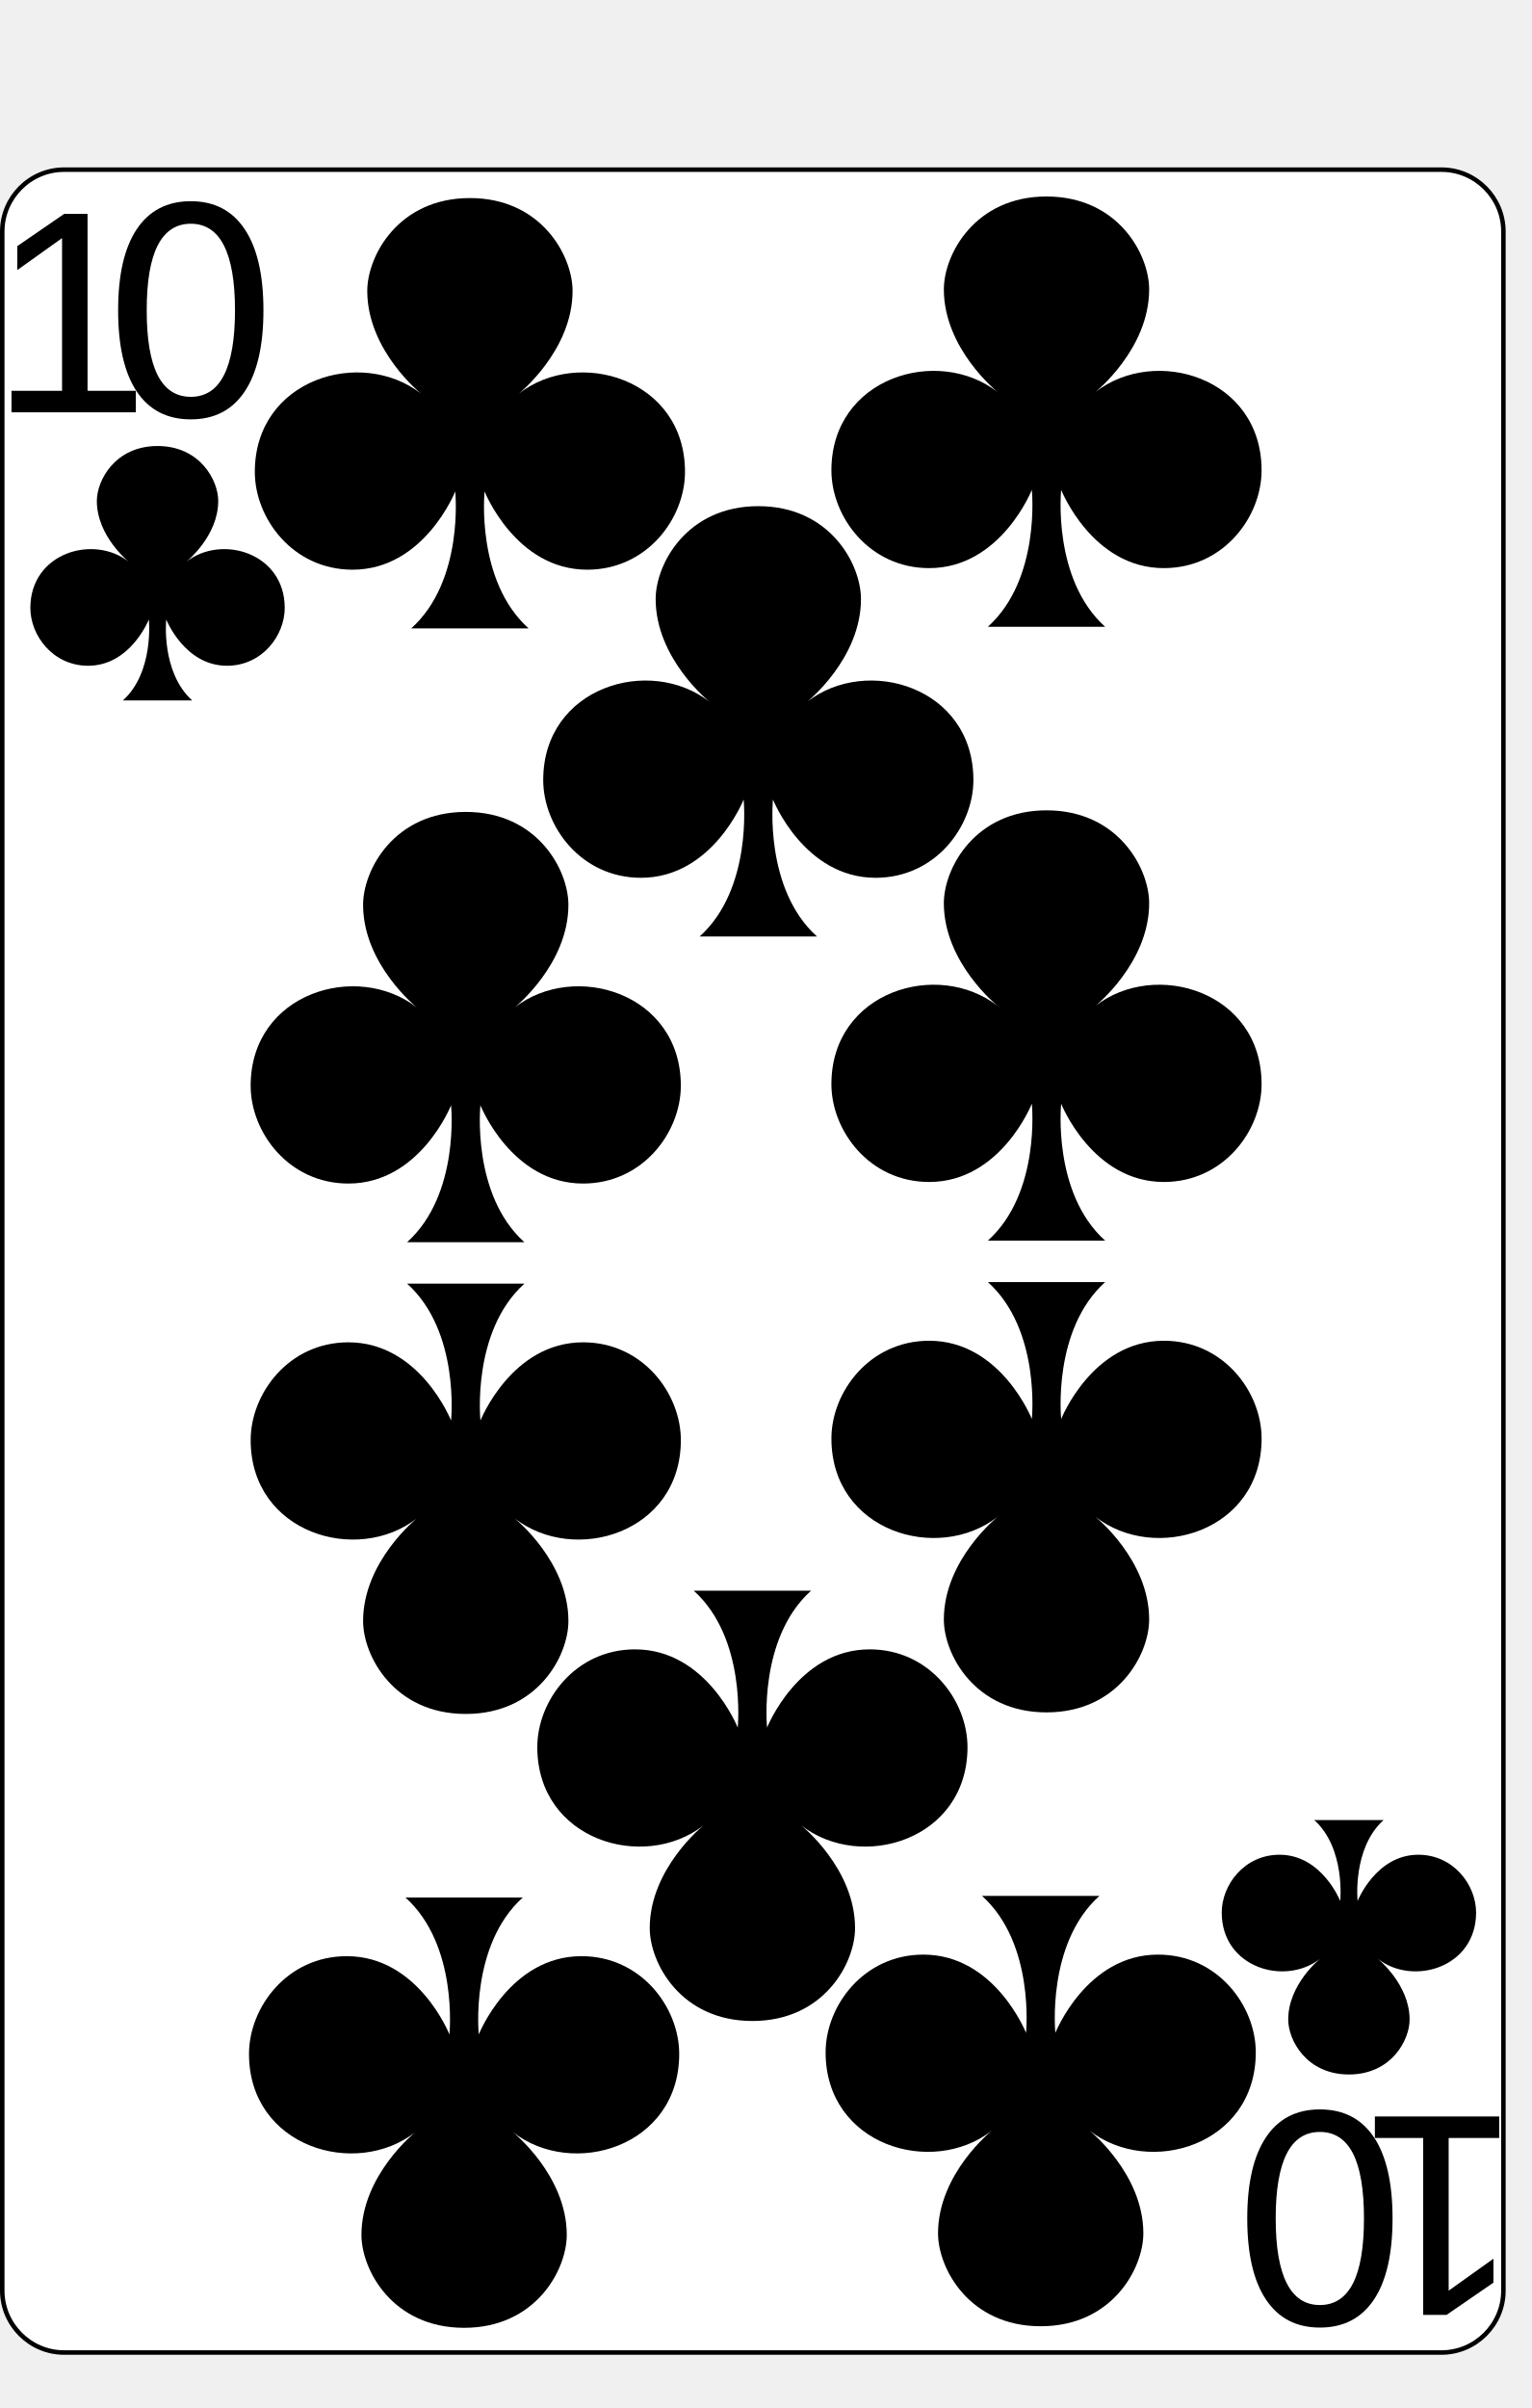
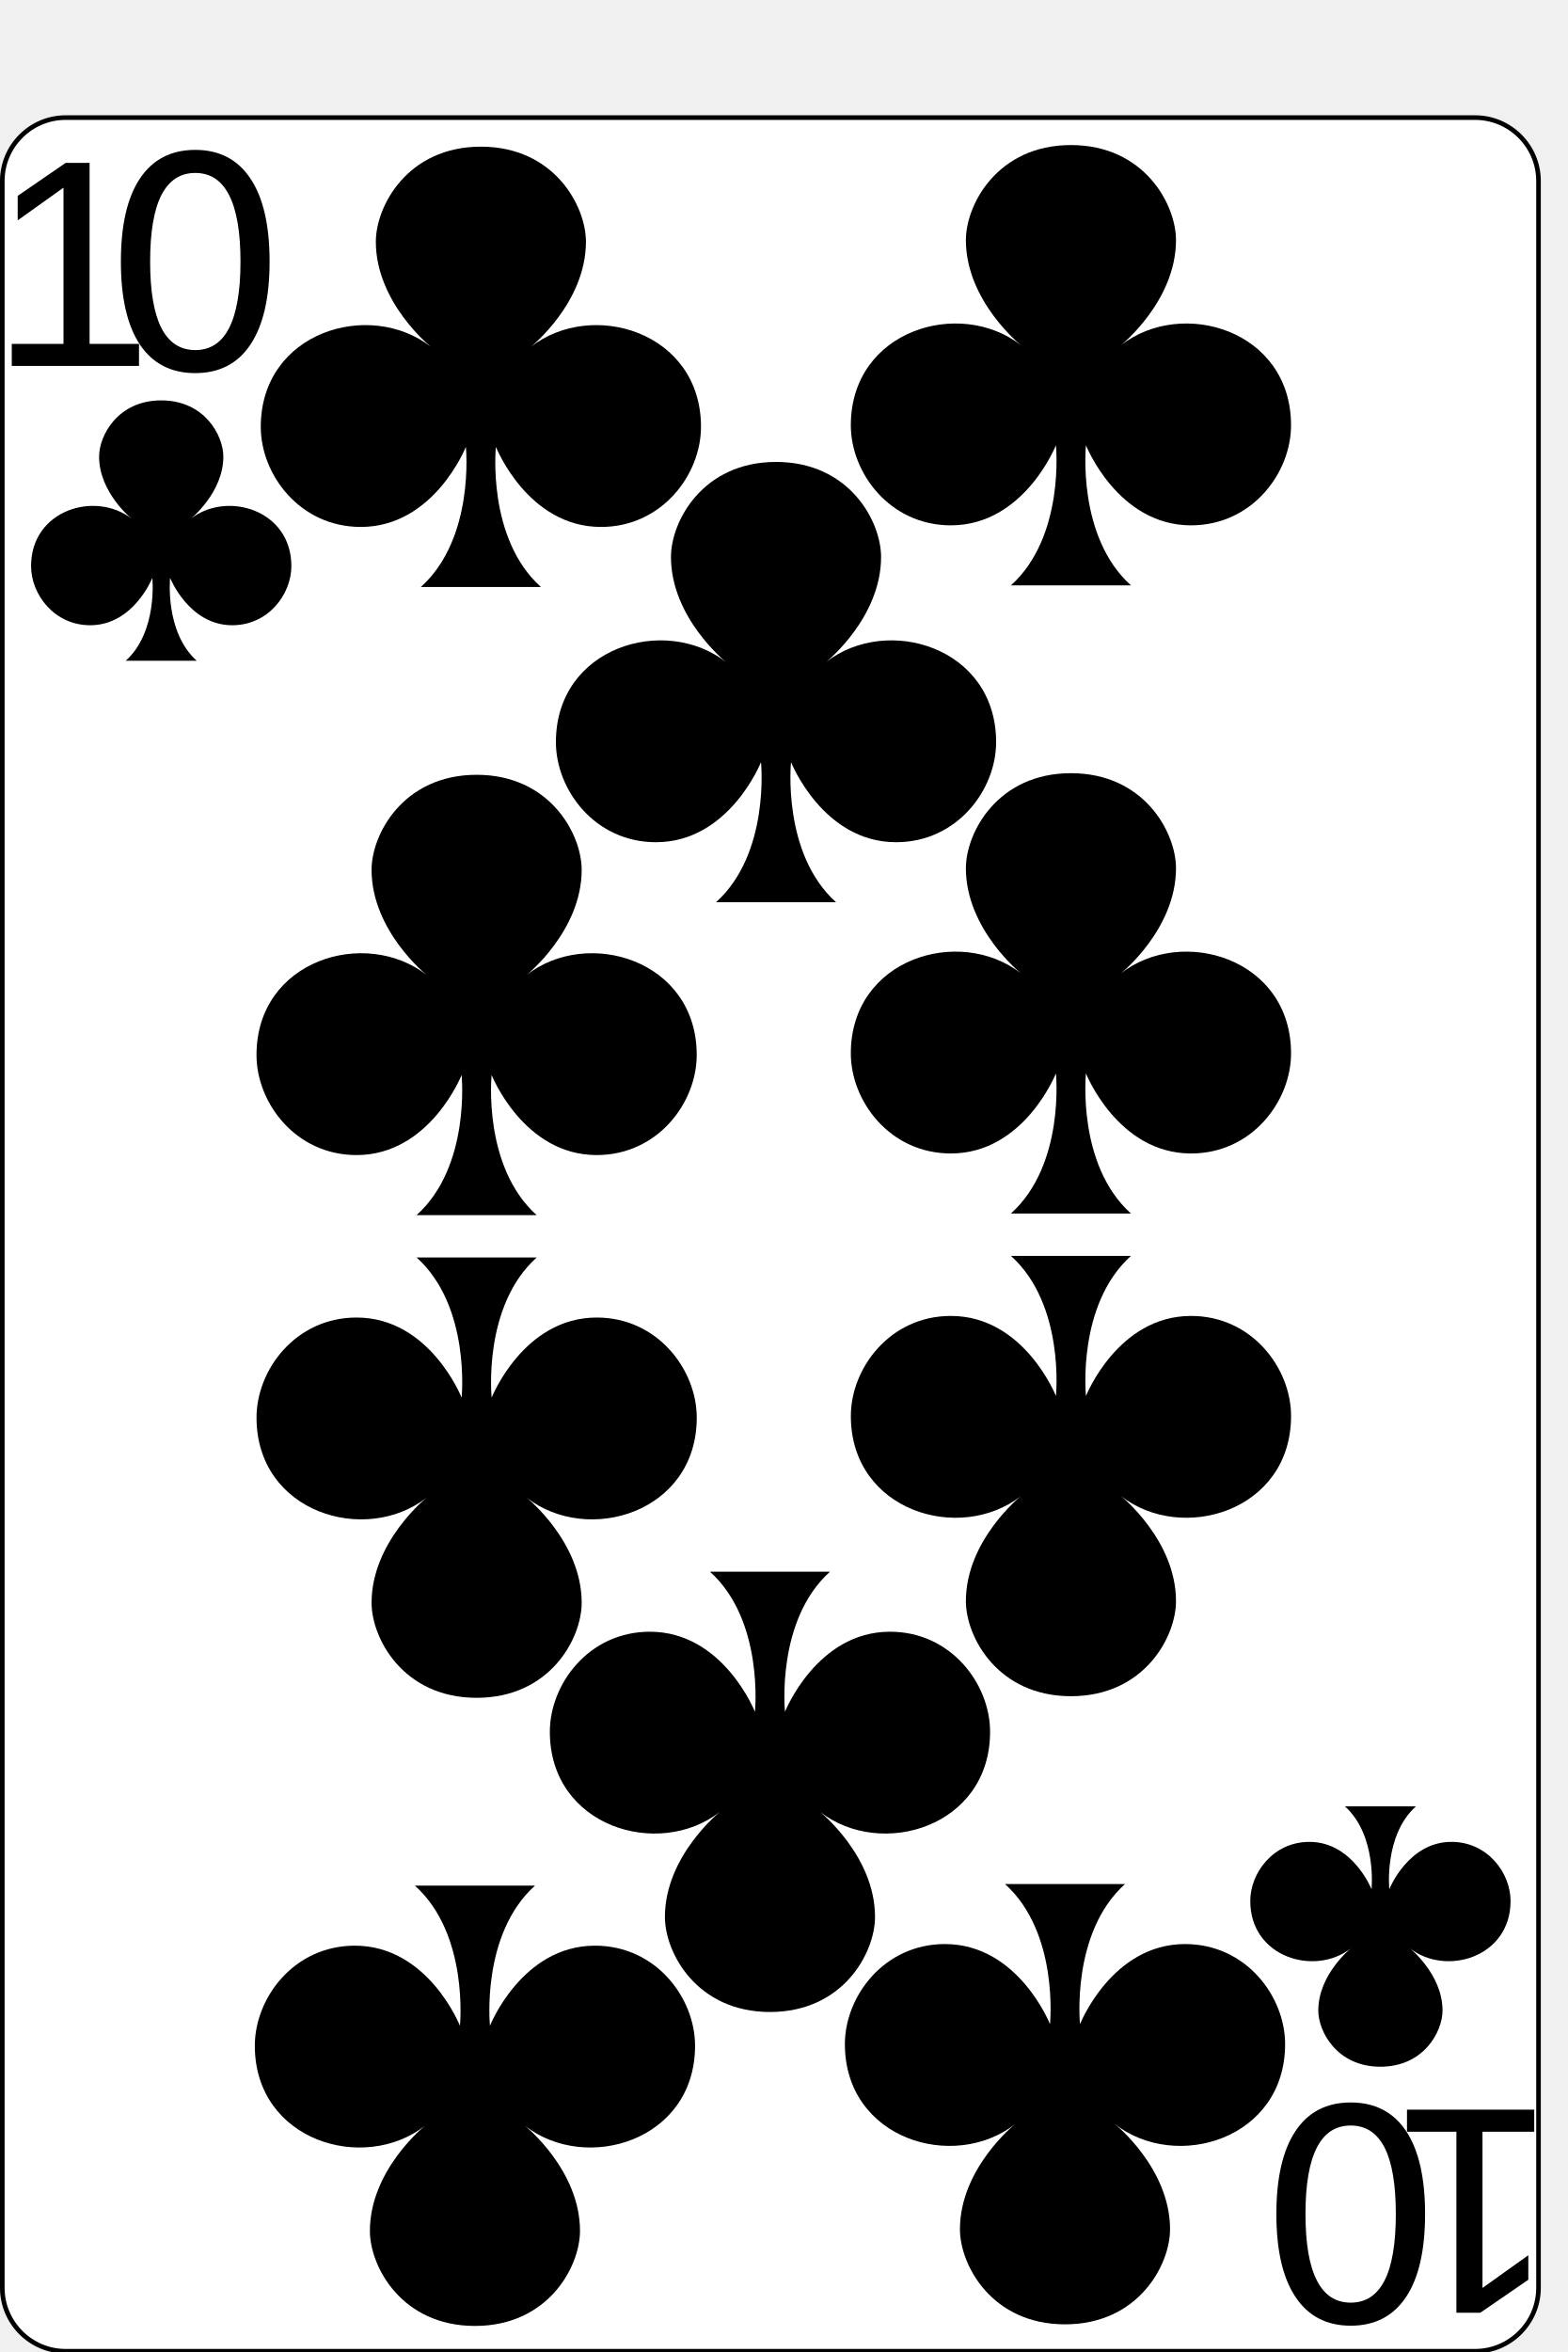
- <svg xmlns="http://www.w3.org/2000/svg" xmlns:xlink="http://www.w3.org/1999/xlink" width="70pt" height="110pt" viewBox="0 0 170 230" xml:space="preserve" id="svg2" version="1.1">
+ <svg xmlns="http://www.w3.org/2000/svg" xmlns:xlink="http://www.w3.org/1999/xlink" width="50pt" height="75pt" viewBox="0 0 170 230" xml:space="preserve" id="svg2" version="1.1">
  <defs id="defs41">
    <radialGradient xlink:href="#linearGradient2984" id="radialGradient3760" cx="48.231" cy="18.138" fx="48.231" fy="18.138" r="9.5" gradientUnits="userSpaceOnUse" gradientTransform="matrix(-1.560526,0.01828294,-0.02684055,-2.290953,123.9838,58.80911)" />
    <linearGradient id="linearGradient2984">
      <stop style="stop-color:#000000;stop-opacity:1;" offset="0" id="stop2986" />
      <stop style="stop-color:#000000;stop-opacity:0.656;" offset="1" id="stop2988" />
    </linearGradient>
    <radialGradient xlink:href="#linearGradient3784" id="radialGradient3792" cx="171.487" cy="511.223" fx="171.487" fy="511.223" r="81.903" gradientTransform="matrix(1.152989,-0.6739155,0.3948202,0.6754904,-233.6326,270.4008)" gradientUnits="userSpaceOnUse" />
    <linearGradient id="linearGradient3784">
      <stop style="stop-color:#ffffff;stop-opacity:0.534;" offset="0" id="stop3786" />
      <stop style="stop-color:#000000;stop-opacity:0;" offset="1" id="stop3788" />
    </linearGradient>
    <radialGradient r="81.903" fy="511.223" fx="171.487" cy="511.223" cx="171.487" gradientTransform="matrix(1.152989,-0.6739155,0.3948202,0.6754904,-233.6326,270.4008)" gradientUnits="userSpaceOnUse" id="radialGradient3855" xlink:href="#linearGradient3784-4" />
    <linearGradient id="linearGradient3784-4">
      <stop style="stop-color:#ffffff;stop-opacity:0.519;" offset="0" id="stop3786-8" />
      <stop style="stop-color:#000000;stop-opacity:0;" offset="1" id="stop3788-6" />
    </linearGradient>
    <radialGradient r="81.903" fy="461.841" fx="181.694" cy="461.841" cx="181.694" gradientTransform="matrix(1.152989,-0.6739155,0.3948202,0.6754904,-233.6326,270.4008)" gradientUnits="userSpaceOnUse" id="radialGradient3916" xlink:href="#linearGradient3784-3" />
    <linearGradient id="linearGradient3784-3">
      <stop style="stop-color:#ffffff;stop-opacity:0.702;" offset="0" id="stop3786-86" />
      <stop style="stop-color:#000000;stop-opacity:0;" offset="1" id="stop3788-2" />
    </linearGradient>
  </defs>
  <g id="Layer_x0020_1" style="fill-rule:nonzero;clip-rule:nonzero;stroke:#000000;stroke-miterlimit:4;">
    <path style="fill:#FFFFFF;stroke-width:0.5;" d="M166.837,235.548c0,3.777-3.087,6.869-6.871,6.869H7.111c-3.775,0-6.861-3.092-6.861-6.869V7.12C0.25,3.343,3.336,0.25,7.111,0.25h152.855    c3.784,0,6.871,3.093,6.871,6.87v228.428z" id="path5" />
    <g style="stroke:none;" id="g7">
      <g id="g9">
				
			</g>
    </g>
    <g id="g15">
			
		</g>
    <g id="g19">
			
		</g>
    <g style="stroke:none;" id="g23">
      <g id="g25">
				
			</g>
    </g>
    <g style="stroke:none;" id="g31">
      <g id="g33">
				
			</g>
    </g>
  </g>
  <g transform="matrix(1.485651,0,0,1.485651,-54.02466,10.01807)" id="layer1-1-4">
    <path id="cl-9" d="m 50.291,22.698 c 0,0 2.375,-1.9 2.375,-4.534 0,-1.542 -1.369,-4.102 -4.534,-4.102 -3.165,0 -4.534,2.561 -4.534,4.102 0,2.634 2.375,4.534 2.375,4.534 -2.638,-2.055 -7.341,-0.652 -7.341,3.455 0,2.056 1.68,4.318 4.318,4.318 3.165,0 4.534,-3.455 4.534,-3.455 0,0 0.402,3.938 -1.943,6.046 h 5.182 c -2.345,-2.107 -1.943,-6.046 -1.943,-6.046 0,0 1.369,3.455 4.534,3.455 2.639,0 4.318,-2.263 4.318,-4.318 0,-4.107 -4.703,-5.51 -7.341,-3.455 z" style="fill:#000000" />
  </g>
  <g transform="matrix(-1.485651,0,0,-1.485651,221.1992,232.4618)" id="layer1-1-4-1">
    <path id="cl-9-7" d="m 50.291,22.698 c 0,0 2.375,-1.9 2.375,-4.534 0,-1.542 -1.369,-4.102 -4.534,-4.102 -3.165,0 -4.534,2.561 -4.534,4.102 0,2.634 2.375,4.534 2.375,4.534 -2.638,-2.055 -7.341,-0.652 -7.341,3.455 0,2.056 1.68,4.318 4.318,4.318 3.165,0 4.534,-3.455 4.534,-3.455 0,0 0.402,3.938 -1.943,6.046 h 5.182 c -2.345,-2.107 -1.943,-6.046 -1.943,-6.046 0,0 1.369,3.455 4.534,3.455 2.639,0 4.318,-2.263 4.318,-4.318 0,-4.107 -4.703,-5.51 -7.341,-3.455 z" style="fill:#000000" />
  </g>
  <path style="fill:#000000" d="m 57.573,25.1 c 0,0 5.967,-4.774 5.967,-11.392 0,-3.874 -3.44,-10.307 -11.392,-10.307 -7.952,0 -11.392,6.435 -11.392,10.307 0,6.618 5.967,11.392 5.967,11.392 -6.628,-5.163 -18.445,-1.638 -18.445,8.681 0,5.166 4.221,10.849 10.849,10.849 7.952,0 11.392,-8.681 11.392,-8.681 0,0 1.01,9.895 -4.882,15.191 h 13.02 c -5.892,-5.294 -4.882,-15.191 -4.882,-15.191 0,0 3.44,8.681 11.392,8.681 6.631,0 10.849,-5.686 10.849,-10.849 0,-10.319 -11.817,-13.844 -18.445,-8.681 z" id="cl-9-8" />
  <path style="fill:#000000" d="m 57.11,93.201 c 0,0 5.967,-4.774 5.967,-11.392 0,-3.874 -3.44,-10.307 -11.392,-10.307 -7.952,0 -11.392,6.435 -11.392,10.307 0,6.618 5.967,11.392 5.967,11.392 -6.628,-5.163 -18.445,-1.638 -18.445,8.681 0,5.166 4.221,10.849 10.849,10.849 7.952,0 11.392,-8.681 11.392,-8.681 0,0 1.01,9.895 -4.882,15.191 h 13.02 c -5.892,-5.294 -4.882,-15.191 -4.882,-15.191 0,0 3.44,8.681 11.392,8.681 6.631,0 10.849,-5.686 10.849,-10.849 0,-10.319 -11.817,-13.844 -18.445,-8.681 z" id="cl-9-8-0" />
  <path style="fill:#000000" d="m 121.558,24.926 c 0,0 5.967,-4.774 5.967,-11.392 0,-3.874 -3.44,-10.307 -11.392,-10.307 -7.952,0 -11.392,6.435 -11.392,10.307 0,6.618 5.967,11.392 5.967,11.392 -6.628,-5.163 -18.445,-1.638 -18.445,8.681 0,5.166 4.221,10.849 10.849,10.849 7.952,0 11.392,-8.681 11.392,-8.681 0,0 1.01,9.895 -4.882,15.191 h 13.02 c -5.892,-5.294 -4.882,-15.191 -4.882,-15.191 0,0 3.44,8.681 11.392,8.681 6.631,0 10.849,-5.686 10.849,-10.849 0,-10.319 -11.817,-13.844 -18.445,-8.681 z" id="cl-9-8-9" />
  <path style="fill:#000000" d="m 121.558,93.027 c 0,0 5.967,-4.774 5.967,-11.392 0,-3.874 -3.44,-10.307 -11.392,-10.307 -7.952,0 -11.392,6.435 -11.392,10.307 0,6.618 5.967,11.392 5.967,11.392 -6.628,-5.163 -18.445,-1.638 -18.445,8.681 0,5.166 4.221,10.849 10.849,10.849 7.952,0 11.392,-8.681 11.392,-8.681 0,0 1.01,9.895 -4.882,15.191 h 13.02 c -5.892,-5.294 -4.882,-15.191 -4.882,-15.191 0,0 3.44,8.681 11.392,8.681 6.631,0 10.849,-5.686 10.849,-10.849 0,-10.319 -11.817,-13.844 -18.445,-8.681 z" id="cl-9-8-0-4" />
  <path style="fill:#000000" d="m 89.577,59.281 c 0,0 5.967,-4.774 5.967,-11.392 0,-3.874 -3.44,-10.307 -11.392,-10.307 -7.952,0 -11.392,6.435 -11.392,10.307 0,6.618 5.967,11.392 5.967,11.392 -6.628,-5.163 -18.445,-1.638 -18.445,8.681 0,5.166 4.221,10.849 10.849,10.849 7.952,0 11.392,-8.681 11.392,-8.681 0,0 1.01,9.895 -4.882,15.191 h 13.02 c -5.892,-5.294 -4.882,-15.191 -4.882,-15.191 0,0 3.44,8.681 11.392,8.681 6.631,0 10.849,-5.686 10.849,-10.849 0,-10.319 -11.817,-13.844 -18.445,-8.681 z" id="cl-9-8-8" />
  <path style="fill:#000000" d="m 110.063,217.802 c 0,0 -5.967,4.774 -5.967,11.392 0,3.874 3.44,10.307 11.392,10.307 7.952,0 11.392,-6.435 11.392,-10.307 0,-6.618 -5.967,-11.392 -5.967,-11.392 6.628,5.163 18.445,1.638 18.445,-8.681 0,-5.166 -4.221,-10.849 -10.849,-10.849 -7.952,0 -11.392,8.681 -11.392,8.681 0,0 -1.01,-9.895 4.882,-15.191 h -13.02 c 5.892,5.294 4.882,15.191 4.882,15.191 0,0 -3.44,-8.681 -11.392,-8.681 -6.631,0 -10.849,5.686 -10.849,10.849 0,10.319 11.817,13.844 18.445,8.681 z" id="cl-9-8-4" />
  <path style="fill:#000000" d="m 110.708,149.701 c 0,0 -5.967,4.774 -5.967,11.392 0,3.874 3.44,10.307 11.392,10.307 7.952,0 11.392,-6.435 11.392,-10.307 0,-6.618 -5.967,-11.392 -5.967,-11.392 6.628,5.163 18.445,1.638 18.445,-8.681 0,-5.166 -4.221,-10.849 -10.849,-10.849 -7.952,0 -11.392,8.681 -11.392,8.681 0,0 -1.01,-9.895 4.882,-15.191 h -13.02 c 5.892,5.294 4.882,15.191 4.882,15.191 0,0 -3.44,-8.681 -11.392,-8.681 -6.631,0 -10.849,5.686 -10.849,10.849 0,10.319 11.817,13.844 18.445,8.681 z" id="cl-9-8-0-2" />
  <path style="fill:#000000" d="m 46.078,217.976 c 0,0 -5.967,4.774 -5.967,11.392 0,3.874 3.44,10.307 11.392,10.307 7.952,0 11.392,-6.435 11.392,-10.307 0,-6.618 -5.967,-11.392 -5.967,-11.392 6.628,5.163 18.445,1.638 18.445,-8.681 0,-5.166 -4.221,-10.849 -10.849,-10.849 -7.952,0 -11.392,8.681 -11.392,8.681 0,0 -1.01,-9.895 4.882,-15.191 H 44.992 c 5.892,5.294 4.882,15.191 4.882,15.191 0,0 -3.44,-8.681 -11.392,-8.681 -6.631,0 -10.849,5.686 -10.849,10.849 0,10.319 11.817,13.844 18.445,8.681 z" id="cl-9-8-9-6" />
  <path style="fill:#000000" d="m 46.261,149.875 c 0,0 -5.967,4.774 -5.967,11.392 0,3.874 3.44,10.307 11.392,10.307 7.952,0 11.392,-6.435 11.392,-10.307 0,-6.618 -5.967,-11.392 -5.967,-11.392 6.628,5.163 18.445,1.638 18.445,-8.681 0,-5.166 -4.221,-10.849 -10.849,-10.849 -7.952,0 -11.392,8.681 -11.392,8.681 0,0 -1.01,-9.895 4.882,-15.191 H 45.176 c 5.892,5.294 4.882,15.191 4.882,15.191 0,0 -3.44,-8.681 -11.392,-8.681 -6.631,0 -10.849,5.686 -10.849,10.849 0,10.319 11.817,13.844 18.445,8.681 z" id="cl-9-8-0-4-9" />
  <text xml:space="preserve" style="font-size:32px;font-style:normal;font-weight:normal;line-height:125%;letter-spacing:0px;word-spacing:0px;fill:#000000;fill-opacity:1;stroke:none;font-family:Bitstream Vera Sans" x="-1.162" y="27.17" id="text3788">
    <tspan id="tspan3790" x="-1.162" y="27.17" style="font-style:normal;font-variant:normal;font-weight:normal;font-stretch:normal;font-family:Arial;-inkscape-font-specification:Arial">1</tspan>
  </text>
  <text xml:space="preserve" style="font-size:32px;font-style:normal;font-weight:normal;line-height:125%;letter-spacing:0px;word-spacing:0px;fill:#000000;fill-opacity:1;stroke:none;font-family:Bitstream Vera Sans" x="11" y="27.499" id="text3038">
    <tspan id="tspan3040" x="11" y="27.499">0</tspan>
  </text>
  <path style="fill:#000000" d="m 78.07,183.938 c 0,0 -5.967,4.774 -5.967,11.392 0,3.874 3.44,10.307 11.392,10.307 7.952,0 11.392,-6.435 11.392,-10.307 0,-6.618 -5.967,-11.392 -5.967,-11.392 6.628,5.163 18.445,1.638 18.445,-8.681 0,-5.166 -4.221,-10.849 -10.849,-10.849 -7.952,0 -11.392,8.681 -11.392,8.681 0,0 -1.01,-9.895 4.882,-15.191 H 76.984 c 5.892,5.294 4.882,15.191 4.882,15.191 0,0 -3.44,-8.681 -11.392,-8.681 -6.631,0 -10.849,5.686 -10.849,10.849 0,10.319 11.817,13.844 18.445,8.681 z" id="cl-9-8-8-8" />
  <text xml:space="preserve" style="font-size:32px;font-style:normal;font-weight:normal;line-height:125%;letter-spacing:0px;word-spacing:0px;fill:#000000;fill-opacity:1;stroke:none;font-family:Bitstream Vera Sans" x="-168.809" y="-216.226" id="text3788-0" transform="scale(-1,-1)">
    <tspan id="tspan3790-6" x="-168.809" y="-216.226" style="font-style:normal;font-variant:normal;font-weight:normal;font-stretch:normal;font-family:Arial;-inkscape-font-specification:Arial">1</tspan>
  </text>
  <text xml:space="preserve" style="font-size:32px;font-style:normal;font-weight:normal;line-height:125%;letter-spacing:0px;word-spacing:0px;fill:#000000;fill-opacity:1;stroke:none;font-family:Bitstream Vera Sans" x="-156.646" y="-215.897" id="text3038-8" transform="scale(-1,-1)">
    <tspan id="tspan3040-9" x="-156.646" y="-215.897">0</tspan>
  </text>
</svg>
